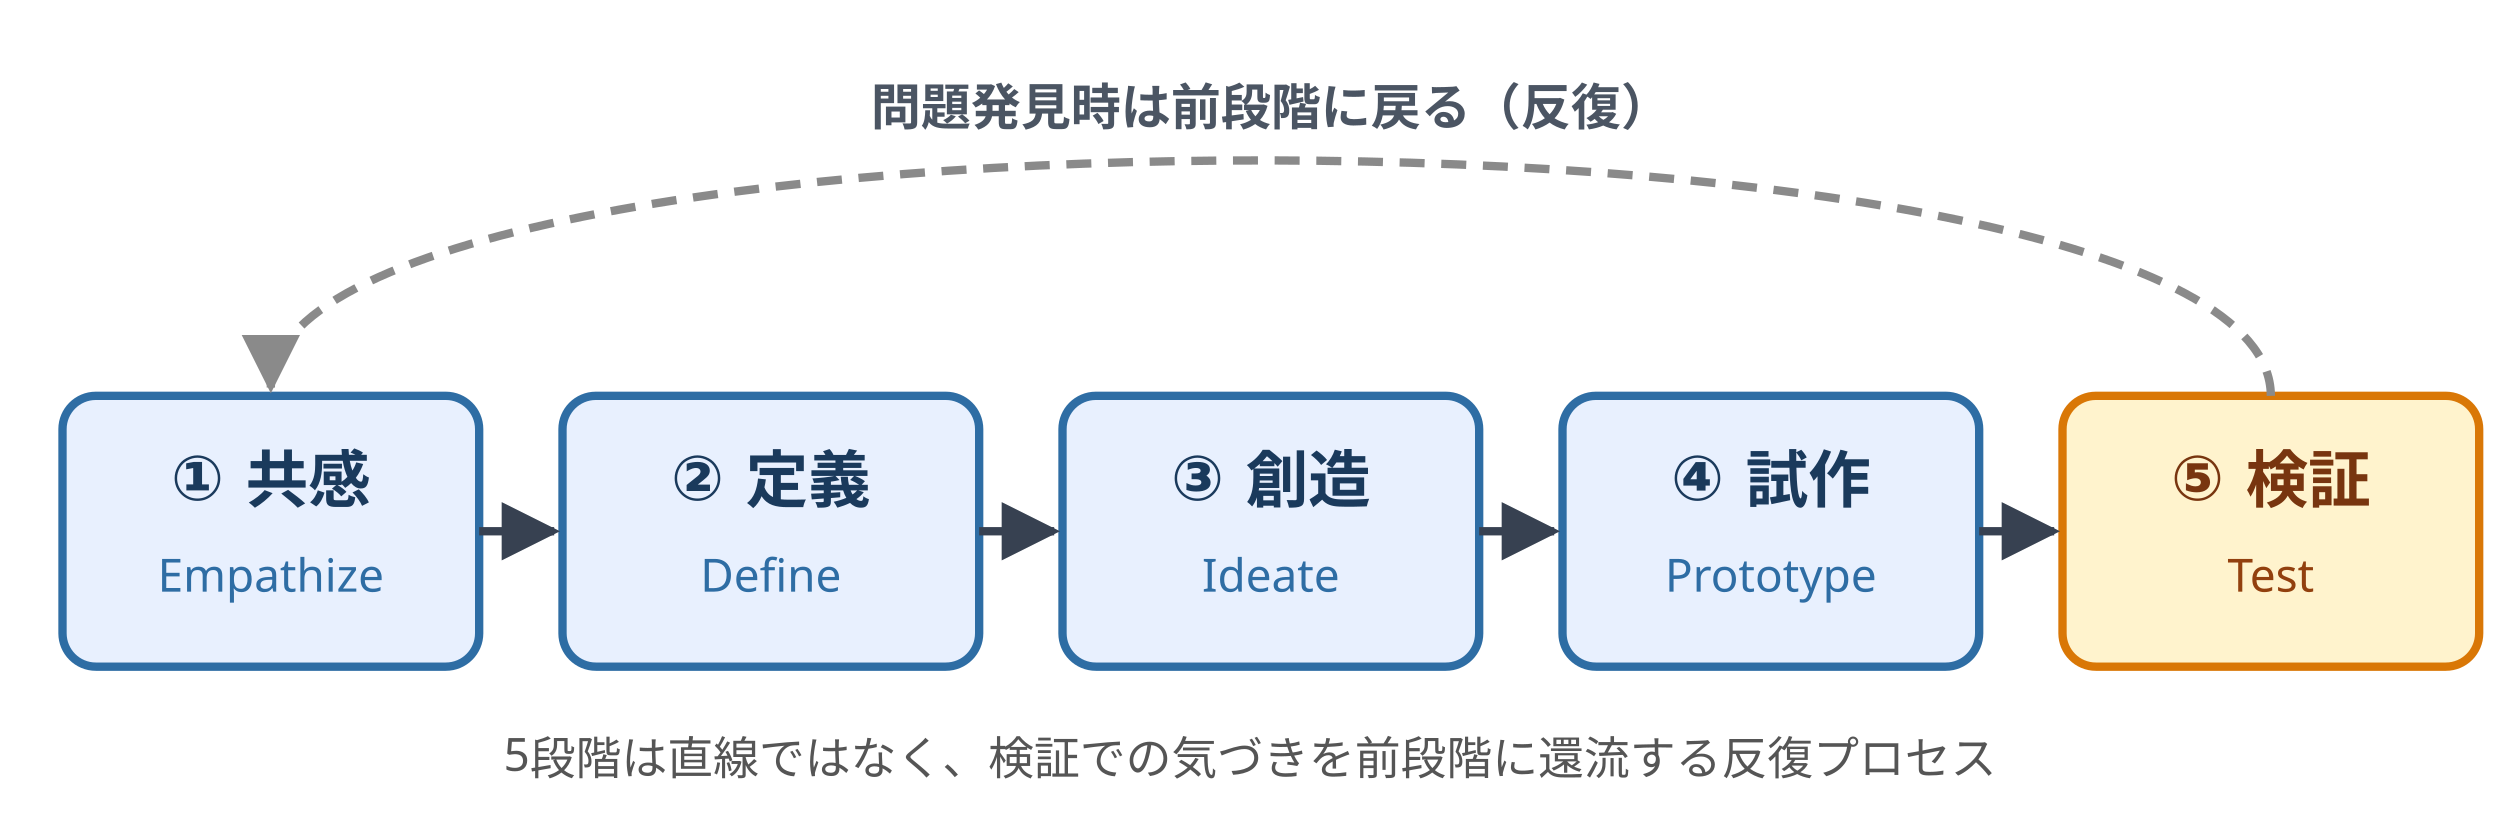
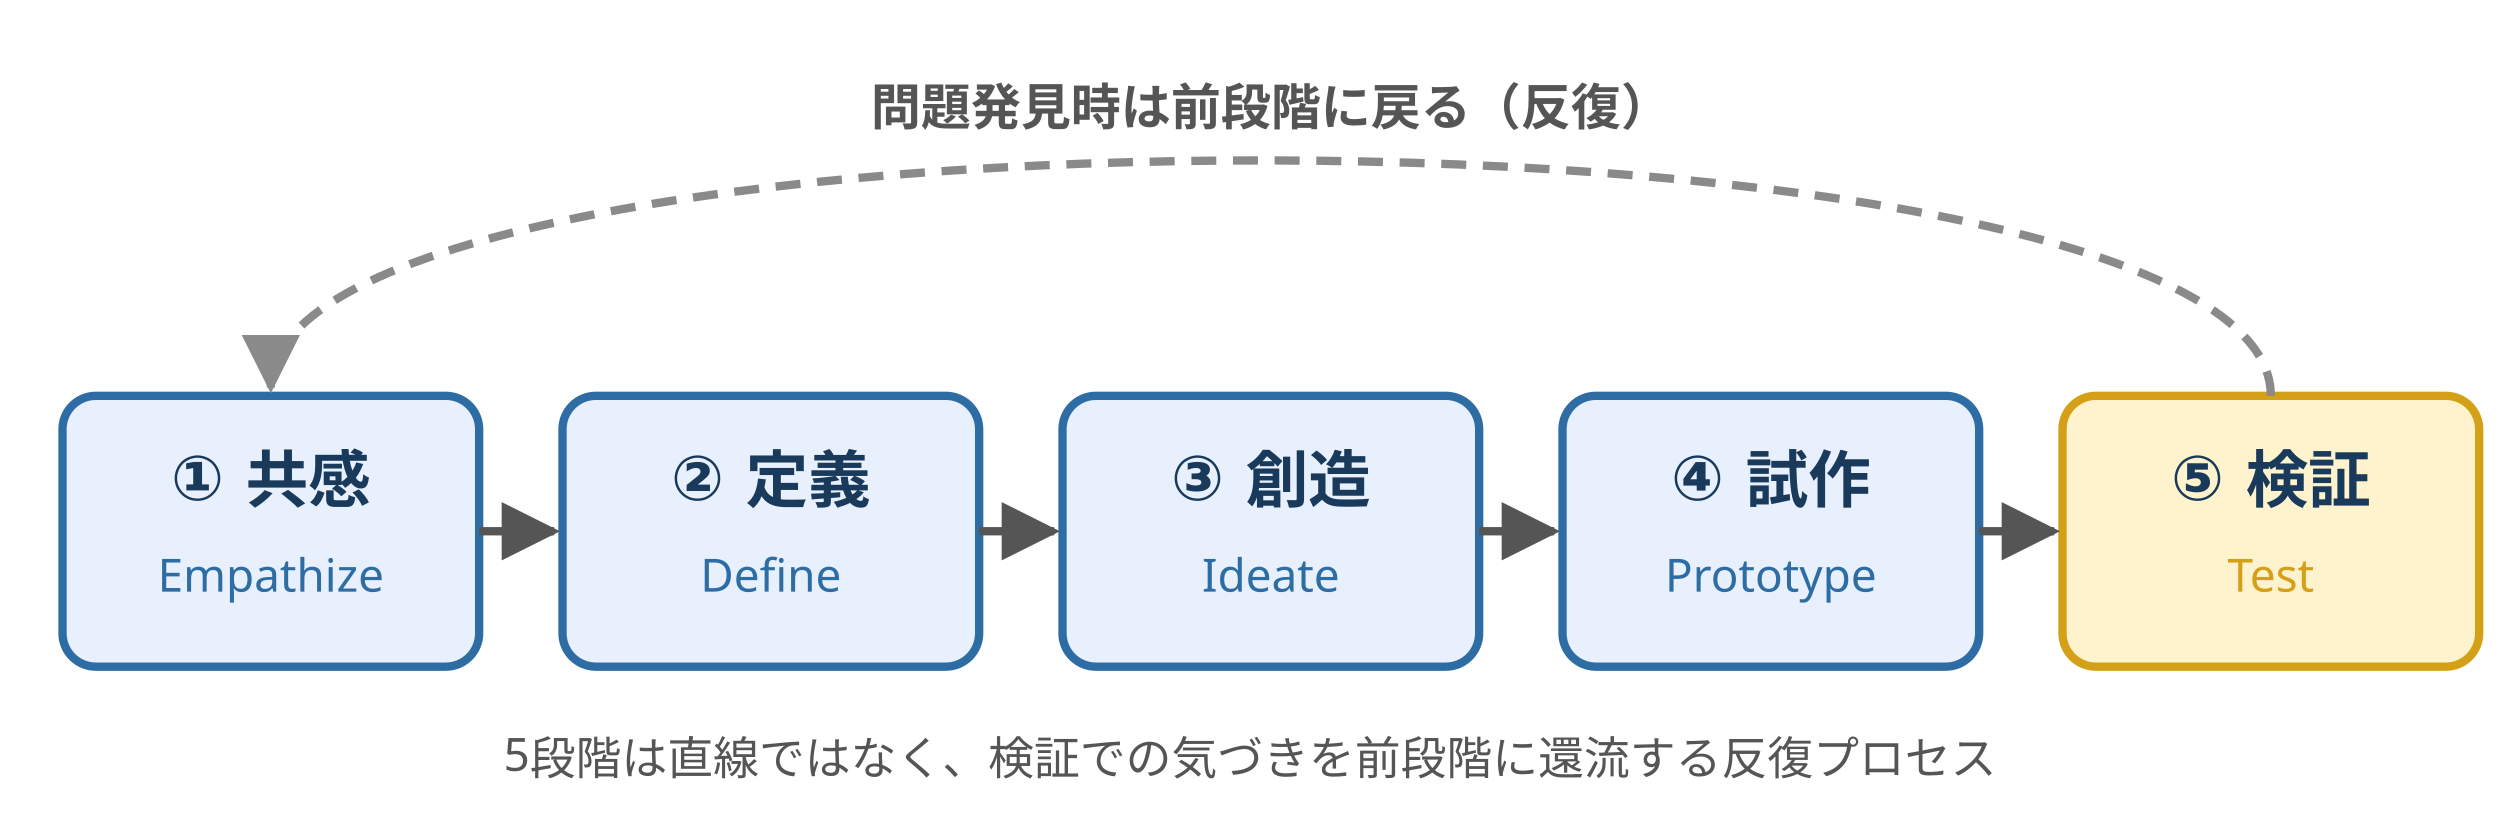
<svg xmlns="http://www.w3.org/2000/svg" width="600" height="200" viewBox="0 0 600 200" font-family="sans-serif" style="max-width:600px;width:100%" role="img" aria-label="デザイン思考の5ステップとイテレーティブフロー">
  <defs>
    <marker id="arrowSolid" viewBox="0 0 10 10" refX="9" refY="5" markerWidth="7" markerHeight="7" orient="auto">
-       <path d="M0,0 L10,5 L0,10 Z" fill="#374151" />
+       <path d="M0,0 L10,5 L0,10 Z" fill="#555" />
    </marker>
    <marker id="arrowDash" viewBox="0 0 10 10" refX="9" refY="5" markerWidth="7" markerHeight="7" orient="auto">
      <path d="M0,0 L10,5 L0,10 Z" fill="#8a8a8a" />
    </marker>
  </defs>
  <g>
    <rect x="15" y="95" width="100" height="65" rx="8" fill="#e8f0fe" stroke="#2e6da4" stroke-width="2" />
    <text x="65" y="120" text-anchor="middle" font-size="15" font-weight="bold" fill="#1a3a5c">① 共感</text>
    <text x="65" y="142" text-anchor="middle" font-size="11" fill="#2e6da4">Empathize</text>
  </g>
  <g>
    <rect x="135" y="95" width="100" height="65" rx="8" fill="#e8f0fe" stroke="#2e6da4" stroke-width="2" />
    <text x="185" y="120" text-anchor="middle" font-size="15" font-weight="bold" fill="#1a3a5c">② 定義</text>
    <text x="185" y="142" text-anchor="middle" font-size="11" fill="#2e6da4">Define</text>
  </g>
  <g>
    <rect x="255" y="95" width="100" height="65" rx="8" fill="#e8f0fe" stroke="#2e6da4" stroke-width="2" />
    <text x="305" y="120" text-anchor="middle" font-size="15" font-weight="bold" fill="#1a3a5c">③ 創造</text>
    <text x="305" y="142" text-anchor="middle" font-size="11" fill="#2e6da4">Ideate</text>
  </g>
  <g>
    <rect x="375" y="95" width="100" height="65" rx="8" fill="#e8f0fe" stroke="#2e6da4" stroke-width="2" />
    <text x="425" y="120" text-anchor="middle" font-size="15" font-weight="bold" fill="#1a3a5c">④ 試作</text>
    <text x="425" y="142" text-anchor="middle" font-size="11" fill="#2e6da4">Prototype</text>
  </g>
  <g>
-     <rect x="495" y="95" width="100" height="65" rx="8" fill="#fff3cd" stroke="#d97706" stroke-width="2" />
-     <text x="545" y="120" text-anchor="middle" font-size="15" font-weight="bold" fill="#78350f">⑤ 検証</text>
-     <text x="545" y="142" text-anchor="middle" font-size="11" fill="#92400e">Test</text>
+     <rect x="495" y="95" width="100" height="65" rx="8" fill="#fff3cd" stroke="#d4a017" stroke-width="2" />
+     <text x="545" y="120" text-anchor="middle" font-size="15" font-weight="bold" fill="#1a3a5c">⑤ 検証</text>
+     <text x="545" y="142" text-anchor="middle" font-size="11" fill="#d4a017">Test</text>
  </g>
-   <line x1="115" y1="127.5" x2="133" y2="127.5" stroke="#374151" stroke-width="2" marker-end="url(#arrowSolid)" />
-   <line x1="235" y1="127.5" x2="253" y2="127.5" stroke="#374151" stroke-width="2" marker-end="url(#arrowSolid)" />
-   <line x1="355" y1="127.5" x2="373" y2="127.5" stroke="#374151" stroke-width="2" marker-end="url(#arrowSolid)" />
-   <line x1="475" y1="127.5" x2="493" y2="127.5" stroke="#374151" stroke-width="2" marker-end="url(#arrowSolid)" />
+   <line x1="115" y1="127.5" x2="133" y2="127.5" stroke="#555" stroke-width="2" marker-end="url(#arrowSolid)" />
+   <line x1="235" y1="127.5" x2="253" y2="127.5" stroke="#555" stroke-width="2" marker-end="url(#arrowSolid)" />
+   <line x1="355" y1="127.5" x2="373" y2="127.5" stroke="#555" stroke-width="2" marker-end="url(#arrowSolid)" />
+   <line x1="475" y1="127.5" x2="493" y2="127.5" stroke="#555" stroke-width="2" marker-end="url(#arrowSolid)" />
  <path d="M 545 95 C 545 20, 65 20, 65 93" fill="none" stroke="#8a8a8a" stroke-width="2" stroke-dasharray="6,4" marker-end="url(#arrowDash)" />
-   <text x="305" y="30" text-anchor="middle" font-size="12" font-weight="bold" fill="#4b5563">問題発見時は前段階に戻る（反復）</text>
+   <text x="305" y="30" text-anchor="middle" font-size="12" font-weight="bold" fill="#555">問題発見時は前段階に戻る（反復）</text>
  <text x="300" y="185" text-anchor="middle" font-size="11" fill="#555">5段階は直線ではなく、検証での気づきを前段階に還流する反復プロセス</text>
</svg>
